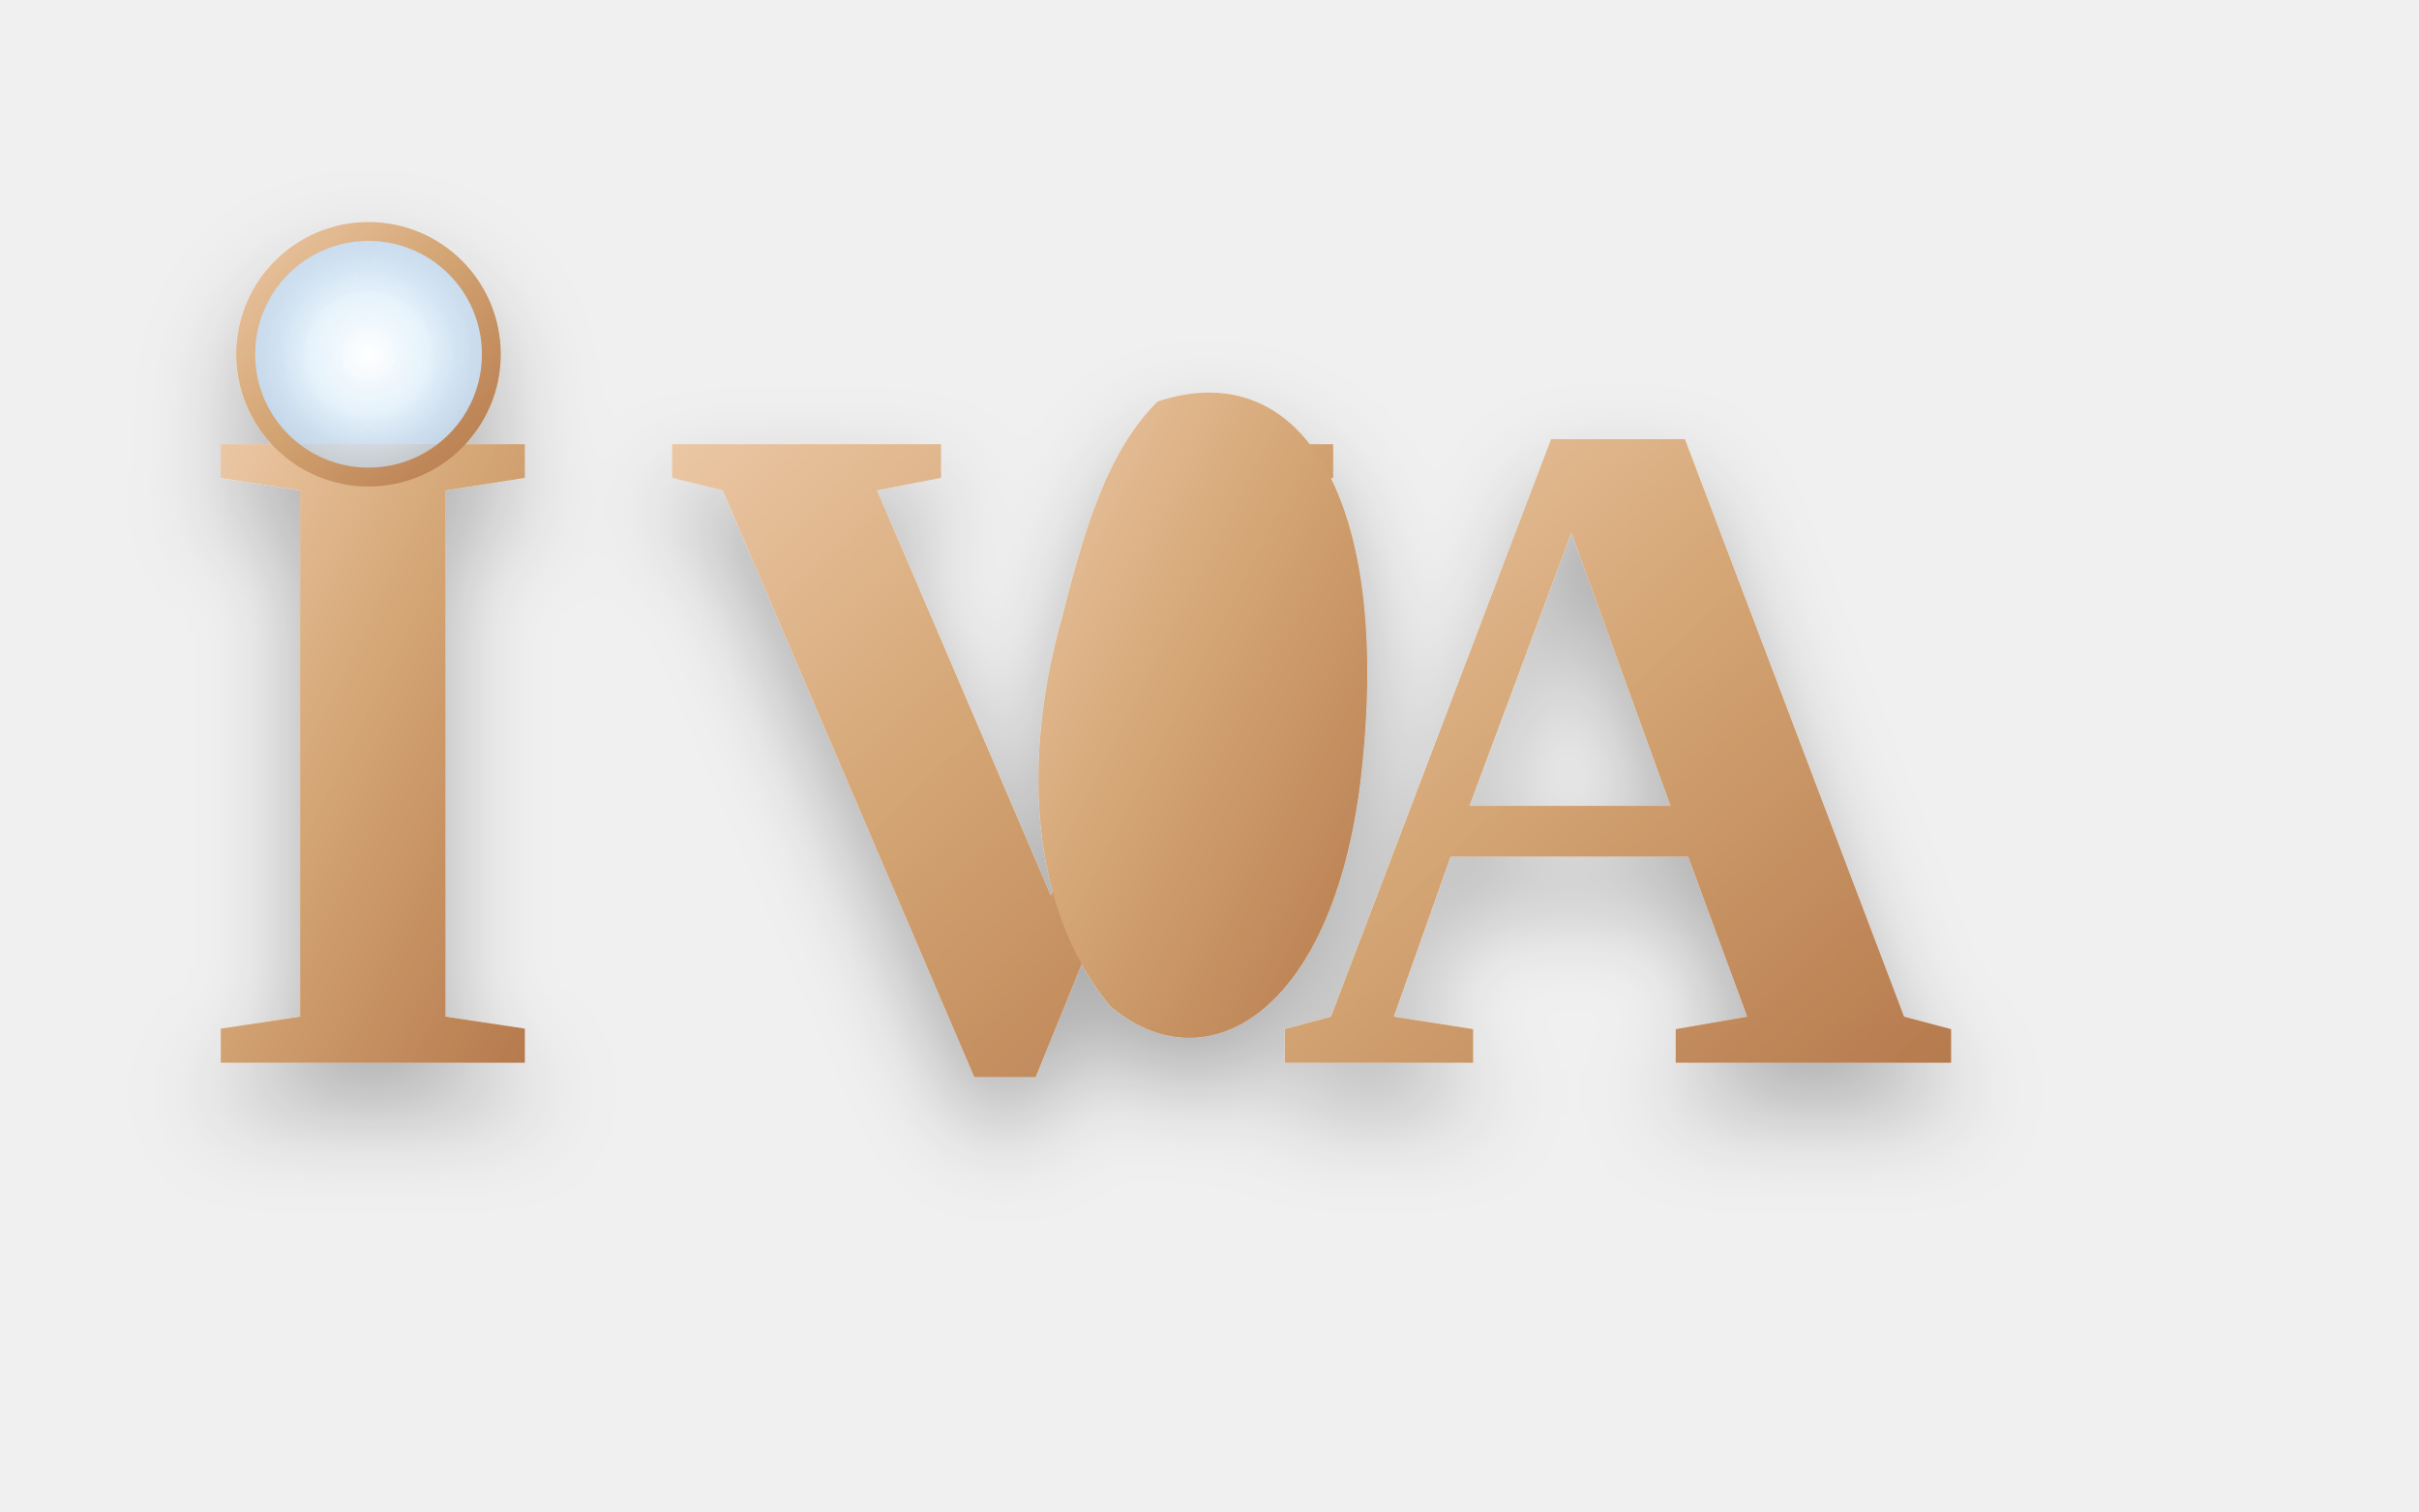
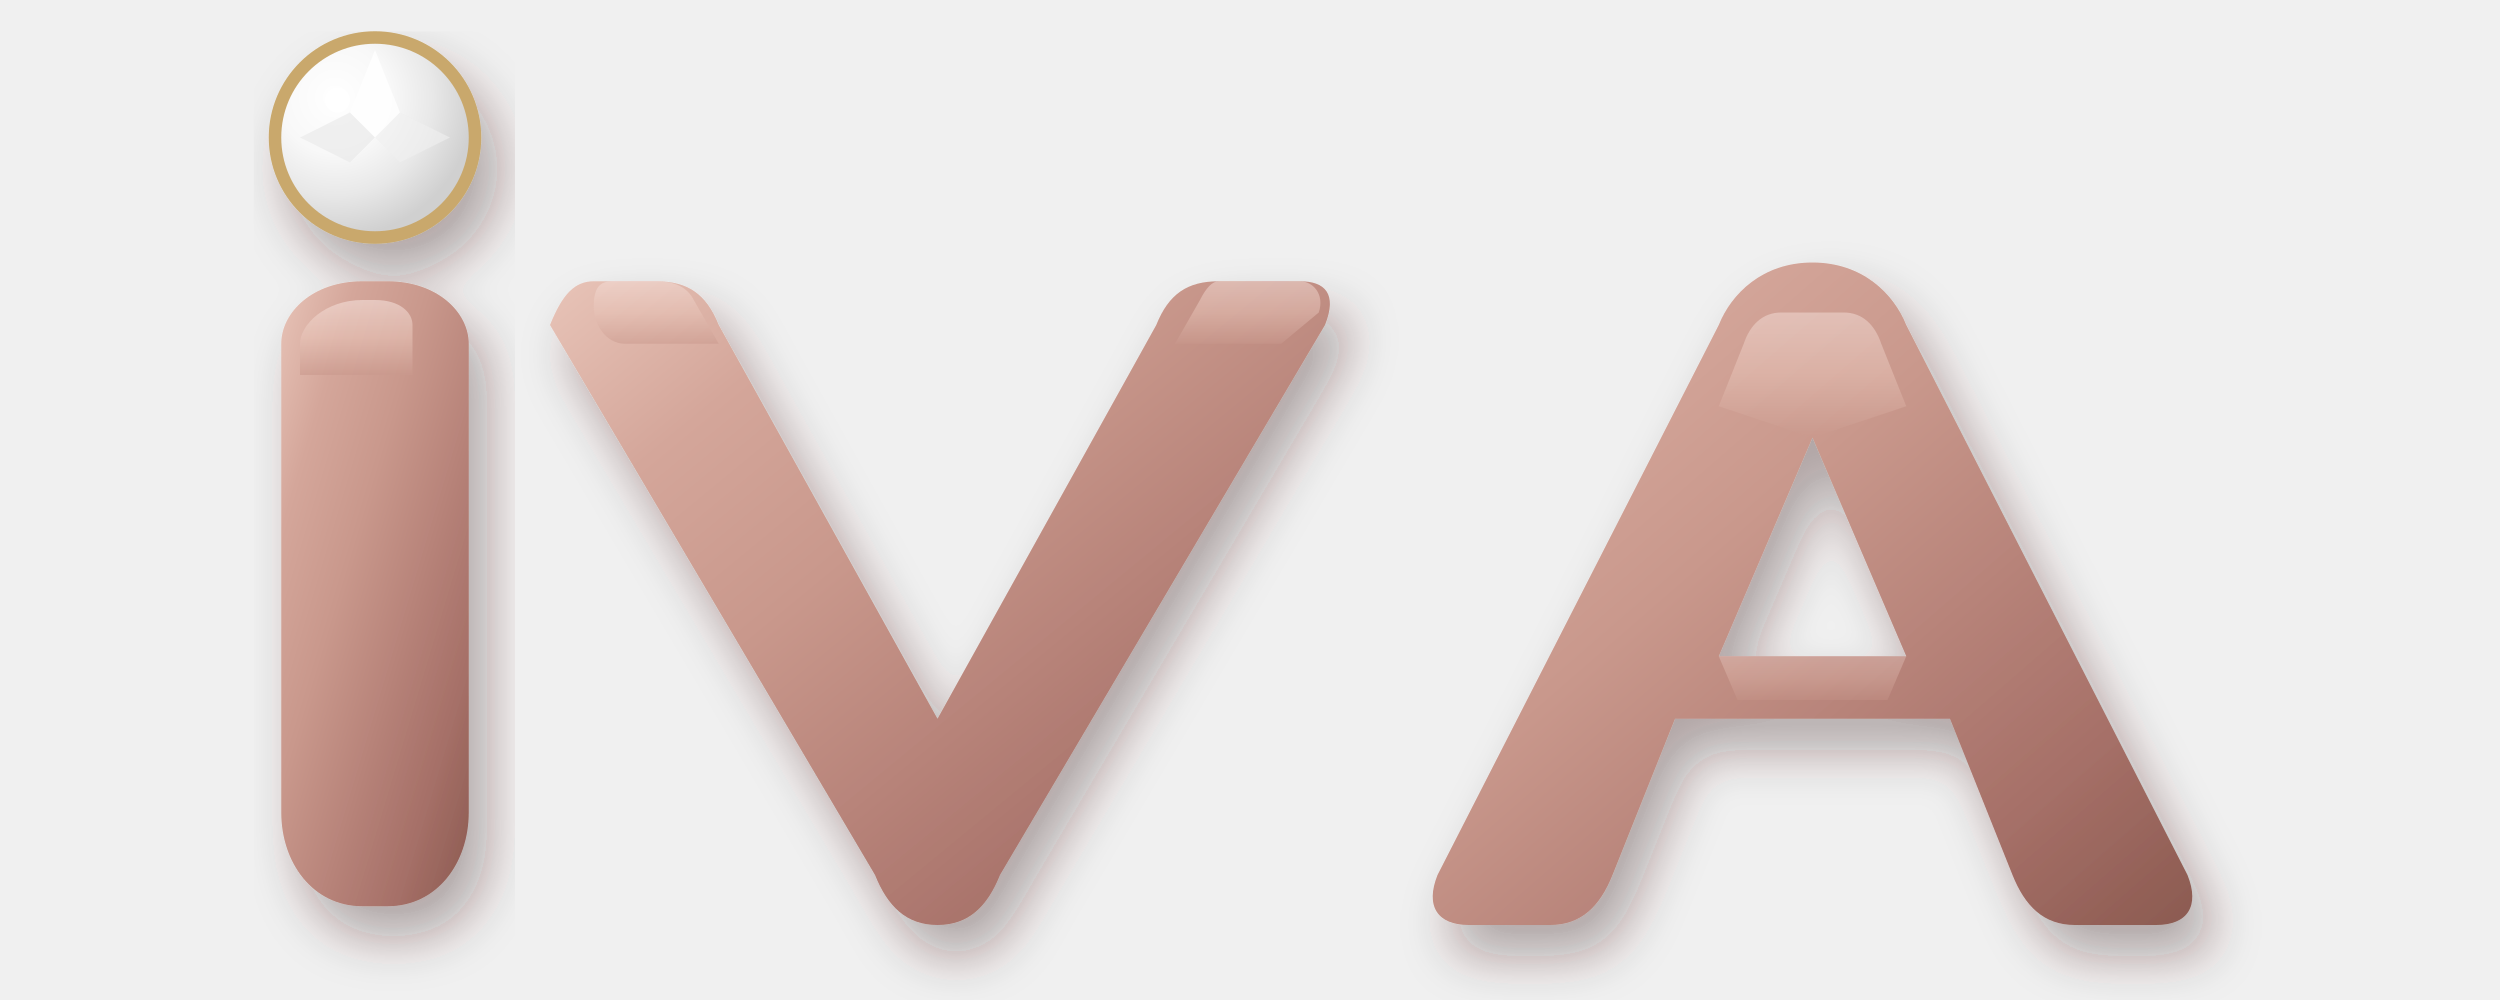
- <svg xmlns="http://www.w3.org/2000/svg" width="512" height="320" viewBox="0 0 512 320" role="img" aria-labelledby="title desc">
+ <svg xmlns="http://www.w3.org/2000/svg" width="400" height="160" viewBox="0 0 400 160">
  <defs>
-     <linearGradient id="rg" x1="0%" y1="0%" x2="100%" y2="100%">
-       <stop offset="0%" stop-color="#EBC7A4" />
-       <stop offset="45%" stop-color="#D4A574" />
-       <stop offset="100%" stop-color="#B67A4D" />
+     <linearGradient id="roseGold3D" x1="0%" y1="0%" x2="100%" y2="100%">
+       <stop offset="0%" stop-color="#E8C4B8" />
+       <stop offset="20%" stop-color="#D4A69A" />
+       <stop offset="40%" stop-color="#C9988C" />
+       <stop offset="60%" stop-color="#B8847A" />
+       <stop offset="80%" stop-color="#A67068" />
+       <stop offset="100%" stop-color="#8B5A50" />
    </linearGradient>
-     <radialGradient id="gem" cx="50%" cy="50%" r="60%">
-       <stop offset="0%" stop-color="#FFFFFF" stop-opacity="1" />
-       <stop offset="40%" stop-color="#E7F5FF" stop-opacity="0.9" />
-       <stop offset="100%" stop-color="#A3C4E6" stop-opacity="0.55" />
+     <linearGradient id="highlight" x1="0%" y1="0%" x2="0%" y2="100%">
+       <stop offset="0%" stop-color="#F5E0DA" />
+       <stop offset="50%" stop-color="#E8C4B8" />
+       <stop offset="100%" stop-color="#C9988C" />
+     </linearGradient>
+     <radialGradient id="diamondGem" cx="30%" cy="30%" r="70%">
+       <stop offset="0%" stop-color="#FFFFFF" />
+       <stop offset="40%" stop-color="#F8F8F8" />
+       <stop offset="70%" stop-color="#E8E8E8" />
+       <stop offset="100%" stop-color="#D0D0D0" />
    </radialGradient>
-     <filter id="shadow" x="-30%" y="-30%" width="160%" height="160%">
-       <feDropShadow dx="0" dy="10" stdDeviation="10" flood-color="#000" flood-opacity="0.28" />
+     <filter id="softShadow" x="-20%" y="-20%" width="140%" height="140%">
+       <feDropShadow dx="3" dy="5" stdDeviation="4" flood-color="#3D1A1A" flood-opacity="0.35" />
+     </filter>
+     <filter id="innerGlow">
+       <feGaussianBlur in="SourceAlpha" stdDeviation="2" result="blur" />
+       <feOffset in="blur" dx="1" dy="1" result="offsetBlur" />
+       <feComposite in="SourceGraphic" in2="offsetBlur" operator="over" />
    </filter>
  </defs>
-   <rect x="0" y="0" width="512" height="320" fill="none" />
-   <g filter="url(#shadow)" transform="translate(40 35)">
-     <text x="0" y="190" font-family="Times New Roman, 'Playfair Display', serif" font-size="200" fill="url(#rg)" letter-spacing="2" font-weight="600">I</text>
-     <text x="100" y="190" font-family="Times New Roman, 'Playfair Display', serif" font-size="200" fill="url(#rg)" letter-spacing="2" font-weight="600">V</text>
-     <text x="230" y="190" font-family="Times New Roman, 'Playfair Display', serif" font-size="200" fill="url(#rg)" letter-spacing="2" font-weight="600">A</text>
-     <path d="M205 50 C235 40 255 70 248 130 C242 180 215 195 195 178 C180 160 175 130 185 95 C190 75 195 60 205 50 Z" fill="url(#rg)" />
-     <circle cx="38" cy="40" r="26" fill="url(#gem)" stroke="url(#rg)" stroke-width="4" />
+   <g filter="url(#softShadow)">
+     <path d="M45 55 C45 50, 50 45, 58 45 L62 45 C70 45, 75 50, 75 55 L75 130 C75 138, 70 145, 62 145 L58 145 C50 145, 45 138, 45 130 Z" fill="url(#roseGold3D)" />
+     <path d="M48 55 C48 52, 52 48, 58 48 L60 48 C64 48, 66 50, 66 52 L66 60 L48 60 Z" fill="url(#highlight)" opacity="0.6" />
+     <circle cx="60" cy="22" r="16" fill="url(#diamondGem)" stroke="#C9A86C" stroke-width="2" />
+     <path d="M60 8 L64 18 L60 22 L56 18 Z" fill="white" opacity="0.8" />
+     <path d="M60 22 L64 18 L72 22 L64 26 Z" fill="#F0F0F0" opacity="0.6" />
+     <path d="M60 22 L56 18 L48 22 L56 26 Z" fill="#E8E8E8" opacity="0.6" />
+     <circle cx="54" cy="16" r="2" fill="white" />
+   </g>
+   <g filter="url(#softShadow)">
+     <path d="M95 45 C92 45, 90 47, 88 52 L140 140 C142 145, 145 148, 150 148 C155 148, 158 145, 160 140 L212 52 C214 47, 212 45, 208 45 L195 45 C190 45, 187 47, 185 52 L150 115 L115 52 C113 47, 110 45, 105 45 Z" fill="url(#roseGold3D)" />
+     <path d="M98 45 L105 45 C108 45, 110 46, 111 48 L115 55 L100 55 C97 55, 95 52, 95 49 C95 46, 96 45, 98 45 Z" fill="url(#highlight)" opacity="0.5" />
+     <path d="M195 45 L208 45 C210 45, 212 47, 211 50 L205 55 L188 55 L192 48 C193 46, 194 45, 195 45 Z" fill="url(#highlight)" opacity="0.5" />
+   </g>
+   <g filter="url(#softShadow)">
+     <path d="M230 140 C228 145, 230 148, 235 148 L248 148 C253 148, 256 145, 258 140 L268 115 L312 115 L322 140 C324 145, 327 148, 332 148 L345 148 C350 148, 352 145, 350 140 L305 52 C303 47, 298 42, 290 42 C282 42, 277 47, 275 52 Z M290 70 L305 105 L275 105 Z" fill="url(#roseGold3D)" />
+     <path d="M290 50 L295 50 C298 50, 300 52, 301 55 L305 65 L290 70 L275 65 L279 55 C280 52, 282 50, 285 50 Z" fill="url(#highlight)" opacity="0.5" />
+     <path d="M275 105 L305 105 L302 112 L278 112 Z" fill="url(#highlight)" opacity="0.3" />
  </g>
</svg>
